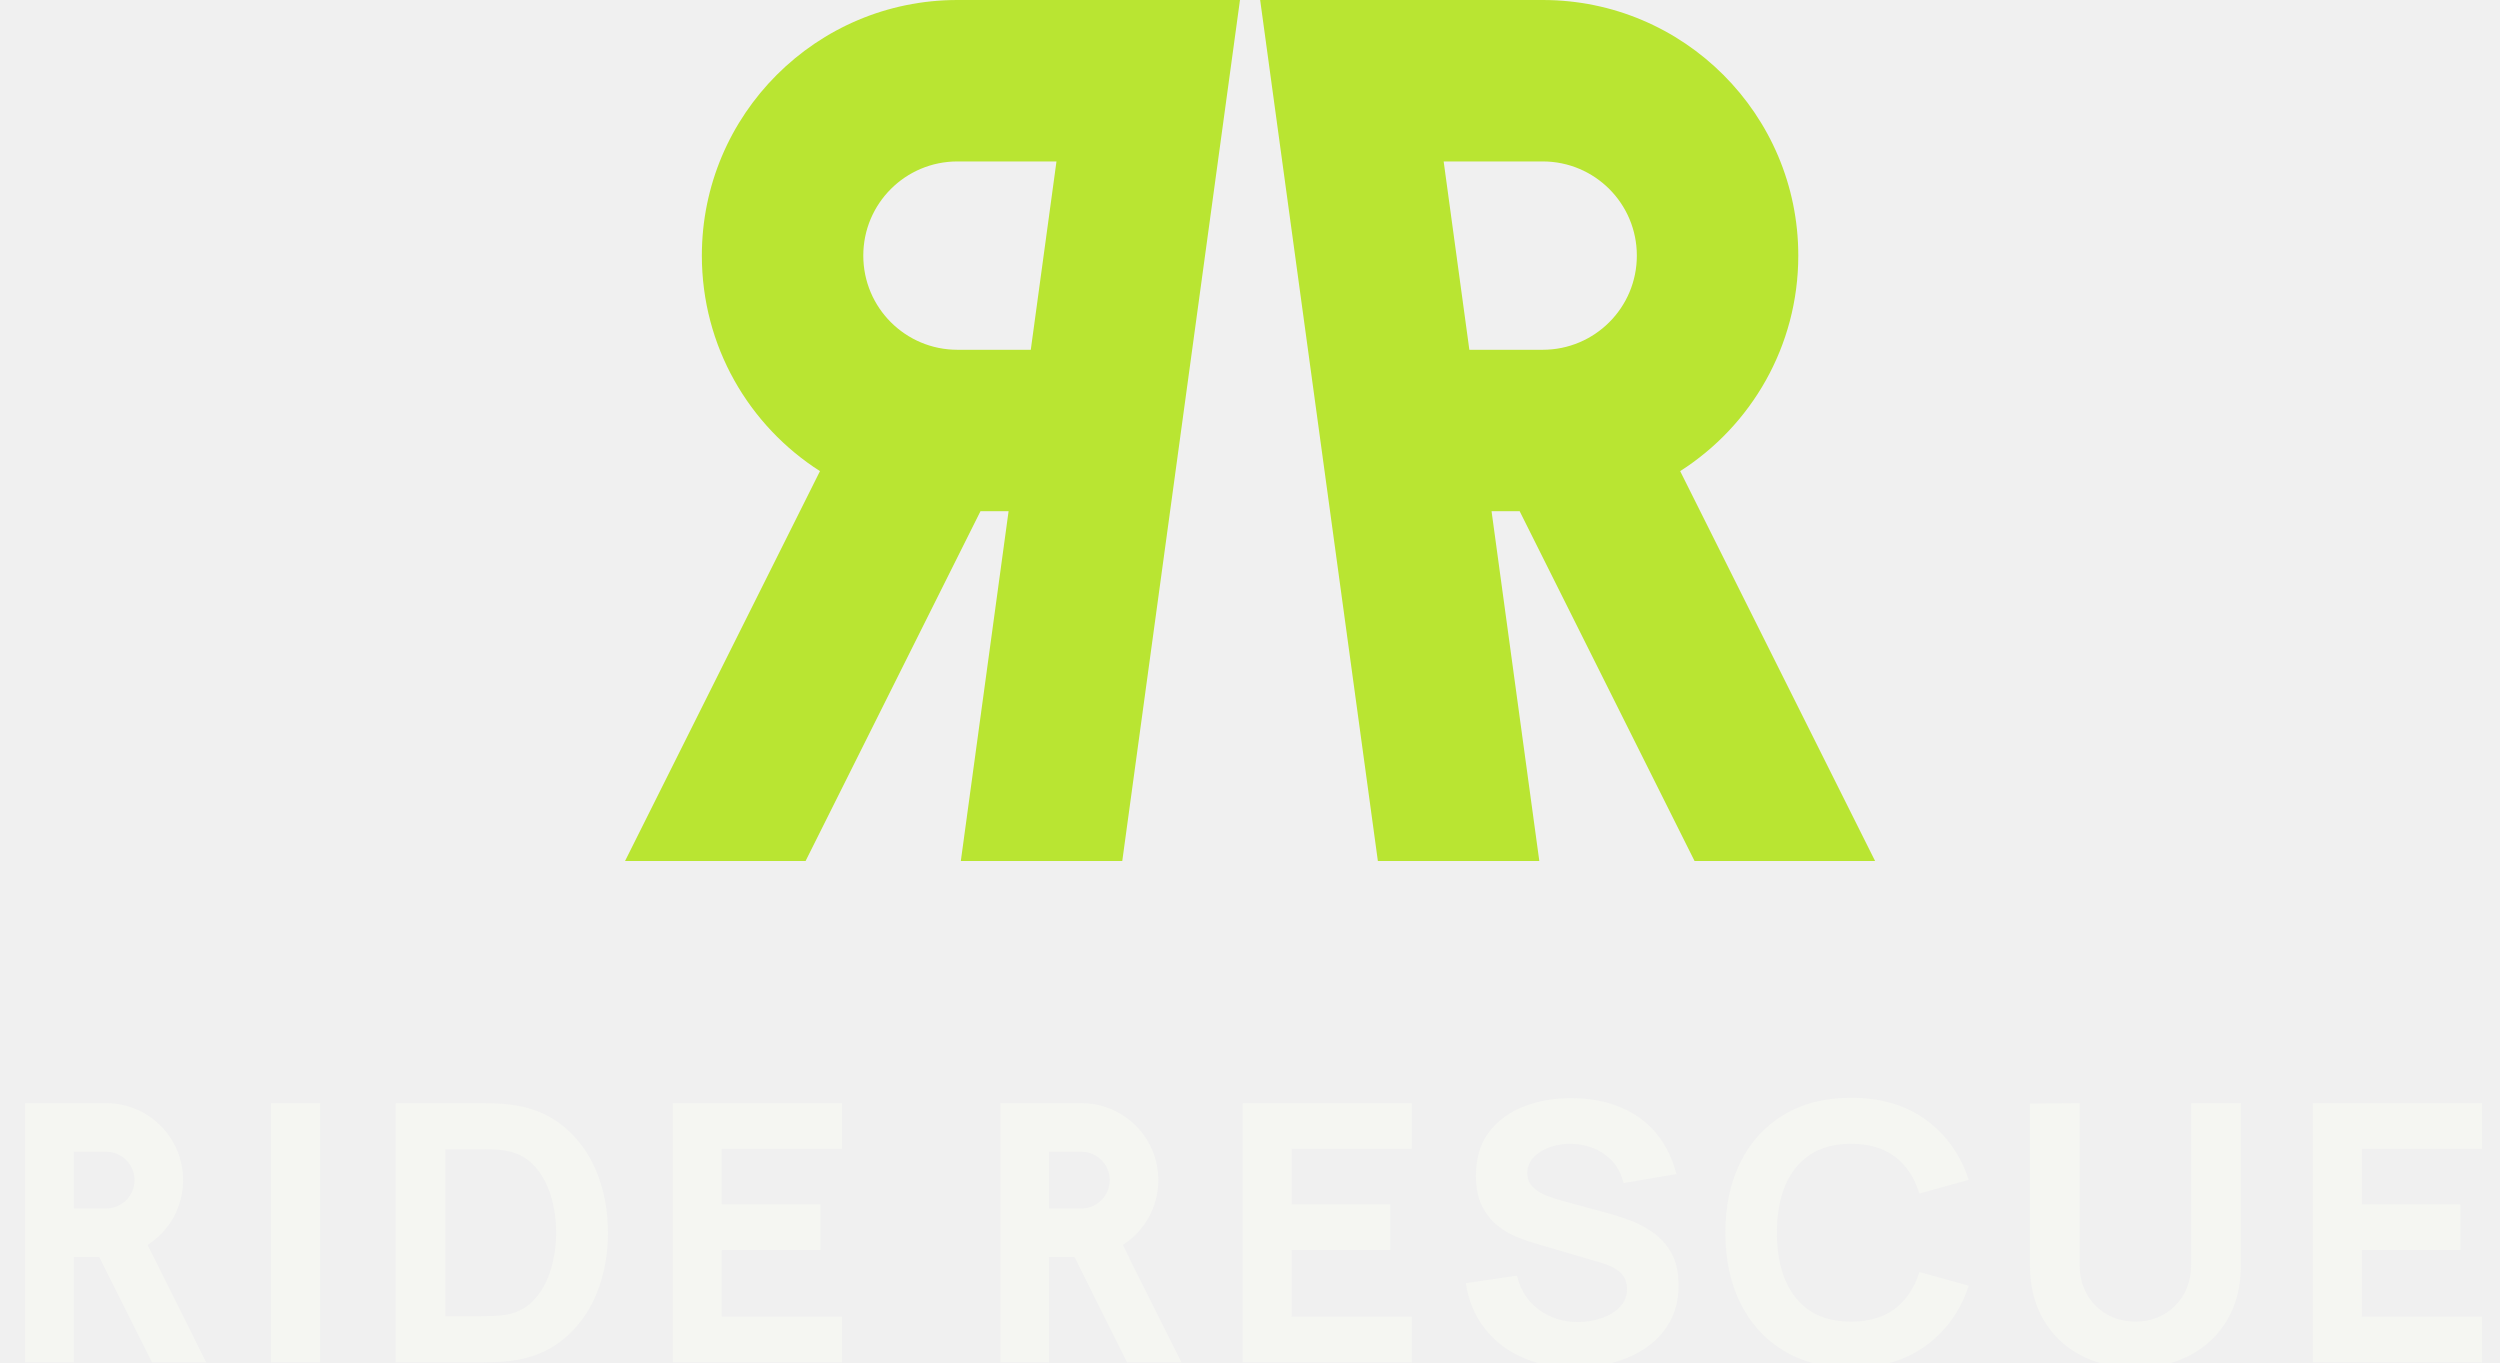
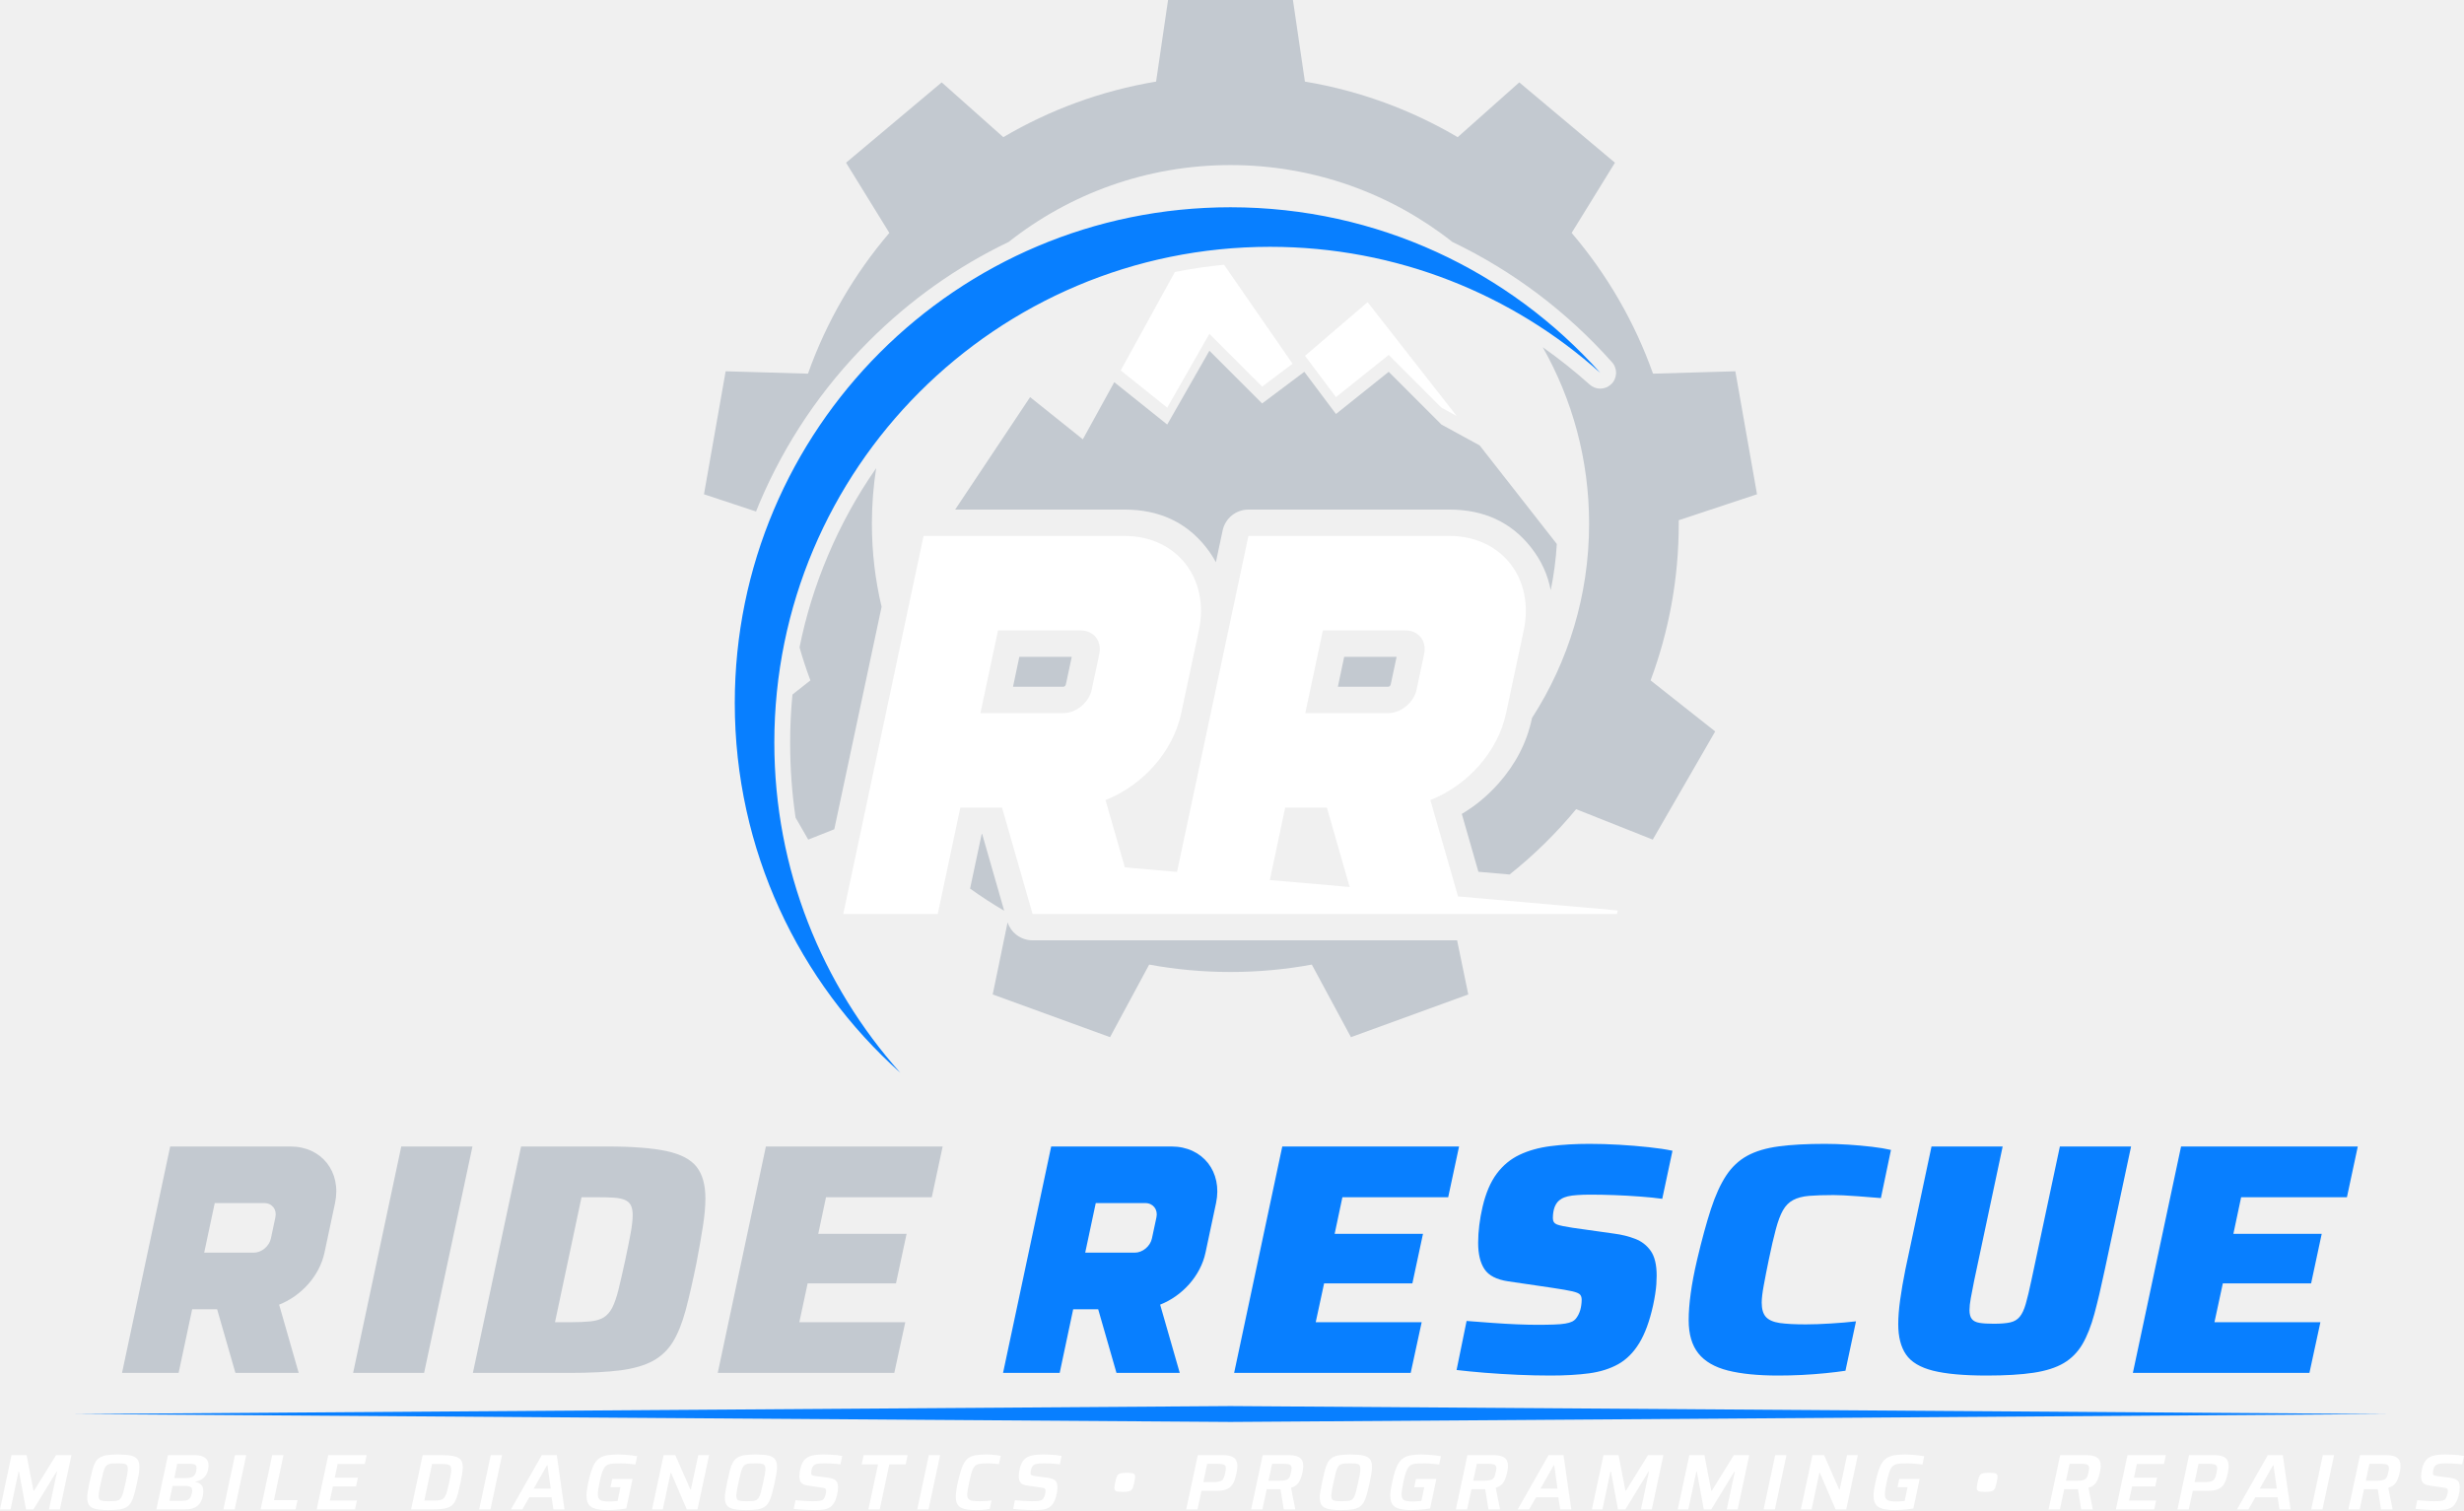
- <svg xmlns="http://www.w3.org/2000/svg" viewBox="-92.92 0.00 185.83 101.27">
-   <path fill="#B9E532" d="M-0.75 0 -9.5 64H-21.5L-17.95 38H-20.04L-33.04 64H-46.46L-31.97 35.02C-37.25 31.65 -40.75 25.73 -40.75 19C-40.75 8.51 -32.24 0 -21.75 0ZM0.75 0H21.75C32.24 0 40.75 8.51 40.75 19C40.75 25.73 37.25 31.65 31.97 35.02L46.46 64H33.04L20.04 38H17.95L21.5 64H9.5ZM-14.39 12H-21.75C-25.62 12 -28.75 15.13 -28.75 19C-28.75 22.87 -25.62 26 -21.75 26H-16.3ZM14.39 12 16.3 26H21.75C25.62 26 28.75 22.87 28.75 19C28.75 15.13 25.62 12 21.75 12Z" />
-   <path fill="#F5F6F2" transform="translate(-92.92 82.00)" d="M29.41 19.27V0H35.64Q35.87 0 36.58 0.01Q37.29 0.03 37.94 0.11Q40.27 0.39 41.89 1.73Q43.51 3.06 44.35 5.12Q45.19 7.18 45.19 9.63Q45.19 12.08 44.35 14.14Q43.51 16.2 41.89 17.54Q40.27 18.88 37.94 19.16Q37.29 19.24 36.58 19.25Q35.87 19.27 35.64 19.27ZM74.36 0H80.38C83.54 0 86.1 2.56 86.1 5.72C86.1 7.75 85.05 9.53 83.46 10.54L87.82 19.27H83.78L79.87 11.44H77.97V19.27H74.36ZM1.87 0H7.89C11.05 0 13.61 2.56 13.61 5.72C13.61 7.75 12.56 9.53 10.97 10.54L15.33 19.27H11.29L7.38 11.44H5.49V19.27H1.87ZM117.04 19.67Q114.9 19.67 113.18 18.91Q111.46 18.16 110.36 16.74Q109.25 15.33 108.96 13.38L112.76 12.82Q113.16 14.48 114.42 15.37Q115.67 16.27 117.28 16.27Q118.18 16.27 119.02 15.99Q119.86 15.71 120.4 15.16Q120.94 14.61 120.94 13.81Q120.94 13.51 120.86 13.24Q120.77 12.96 120.57 12.72Q120.37 12.48 120 12.27Q119.63 12.05 119.07 11.88L114.07 10.41Q113.51 10.25 112.76 9.95Q112.02 9.66 111.33 9.11Q110.63 8.56 110.17 7.66Q109.71 6.76 109.71 5.38Q109.71 3.44 110.68 2.15Q111.66 0.87 113.29 0.24Q114.92 -0.39 116.9 -0.37Q118.9 -0.35 120.46 0.31Q122.03 0.96 123.09 2.21Q124.14 3.47 124.61 5.27L120.68 5.94Q120.46 5 119.89 4.36Q119.31 3.72 118.52 3.38Q117.72 3.05 116.85 3.02Q115.99 3 115.24 3.26Q114.48 3.52 114.01 4.01Q113.53 4.51 113.53 5.19Q113.53 5.82 113.92 6.21Q114.31 6.61 114.9 6.85Q115.49 7.09 116.1 7.25L119.45 8.16Q120.2 8.36 121.11 8.69Q122.01 9.02 122.85 9.6Q123.69 10.18 124.23 11.13Q124.77 12.08 124.77 13.54Q124.77 15.09 124.12 16.25Q123.47 17.41 122.38 18.16Q121.28 18.92 119.89 19.29Q118.51 19.67 117.04 19.67ZM158.73 19.67Q156.4 19.67 154.63 18.72Q152.87 17.78 151.88 16.07Q150.89 14.36 150.89 12.04V0.03L154.58 0V12.01Q154.58 12.96 154.9 13.74Q155.22 14.52 155.79 15.08Q156.36 15.64 157.11 15.94Q157.87 16.24 158.73 16.24Q159.61 16.24 160.37 15.93Q161.12 15.63 161.68 15.06Q162.25 14.5 162.56 13.73Q162.87 12.95 162.87 12.01V0H166.57V12.04Q166.57 14.36 165.58 16.07Q164.59 17.78 162.82 18.72Q161.05 19.67 158.73 19.67ZM137.59 19.67Q134.7 19.67 132.6 18.41Q130.51 17.15 129.38 14.89Q128.25 12.63 128.25 9.63Q128.25 6.64 129.38 4.37Q130.51 2.11 132.6 0.86Q134.7 -0.4 137.59 -0.4Q140.91 -0.4 143.16 1.24Q145.41 2.89 146.34 5.7L142.67 6.72Q142.14 4.96 140.87 3.99Q139.59 3.02 137.59 3.02Q135.76 3.02 134.53 3.84Q133.31 4.66 132.69 6.14Q132.08 7.63 132.08 9.63Q132.08 11.64 132.69 13.12Q133.31 14.61 134.53 15.43Q135.76 16.24 137.59 16.24Q139.59 16.24 140.87 15.27Q142.14 14.29 142.67 12.55L146.34 13.57Q145.41 16.38 143.16 18.02Q140.91 19.67 137.59 19.67ZM171.92 19.27V0H184.49V3.4H175.56V7.52H182.89V10.92H175.56V15.87H184.49V19.27ZM92.37 19.27V0H104.94V3.4H96.01V7.52H103.34V10.92H96.01V15.87H104.94V19.27ZM50.01 19.27V0H62.59V3.4H53.65V7.52H60.98V10.92H53.65V15.87H62.59V19.27ZM33.1 15.84H35.64Q36 15.84 36.62 15.82Q37.23 15.8 37.73 15.71Q38.99 15.45 39.78 14.53Q40.58 13.61 40.96 12.31Q41.34 11.01 41.34 9.63Q41.34 8.19 40.95 6.89Q40.55 5.59 39.75 4.7Q38.95 3.8 37.73 3.56Q37.23 3.45 36.62 3.44Q36 3.43 35.64 3.43H33.1ZM20.15 19.27V0H23.79V19.27ZM77.97 3.61V7.83H80.38C81.54 7.83 82.49 6.88 82.49 5.72C82.49 4.56 81.54 3.61 80.38 3.61ZM5.49 3.61V7.83H7.89C9.06 7.83 10 6.88 10 5.72C10 4.56 9.06 3.61 7.89 3.61Z" />
+ <svg xmlns="http://www.w3.org/2000/svg" viewBox="-233.33 -99.30 467.23 286.33">
+   <path fill="#C3C9D0" d="M85 0C85 10.45 83.11 20.46 79.66 29.71L91.91 39.39L80.07 59.9L65.54 54.13C61.78 58.68 57.55 62.84 52.92 66.52L47.01 66L43.86 55.03Q47.73 52.74 50.85 49.22Q55.72 43.71 57.15 36.96L57.19 36.81C64.03 26.2 68 13.56 68 0C68 -12.17 64.81 -23.58 59.21 -33.46Q63.79 -30.24 68.11 -26.38Q68.53 -26.01 69.04 -25.81Q69.56 -25.61 70.11 -25.61Q70.67 -25.61 71.18 -25.81Q71.7 -26.01 72.11 -26.38Q72.56 -26.77 72.82 -27.31Q73.07 -27.85 73.11 -28.44Q73.14 -29.04 72.94 -29.6Q72.75 -30.17 72.35 -30.61Q59.42 -45.08 42.07 -53.43C30.5 -62.55 15.88 -68 0 -68C-15.88 -68 -30.49 -62.56 -42.06 -53.43Q-56.85 -46.33 -68.59 -34.59Q-82.01 -21.17 -89.38 -3.76Q-89.68 -3.04 -89.97 -2.31L-99.84 -5.58L-95.73 -28.9L-80.12 -28.45C-76.62 -38.31 -71.35 -47.34 -64.69 -55.14L-72.9 -68.45L-54.76 -83.68L-43.08 -73.29C-34.31 -78.46 -24.53 -82.09 -14.11 -83.83L-11.84 -99.3H11.84L14.11 -83.83C24.53 -82.09 34.31 -78.46 43.08 -73.29L54.76 -83.68L72.9 -68.45L64.69 -55.14C71.35 -47.34 76.62 -38.31 80.12 -28.45L95.73 -28.9L99.84 -5.58L85 -0.66C85 -0.44 85 -0.22 85 0ZM42.97 79 45.09 89.26 22.84 97.36 15.42 83.6C10.42 84.52 5.27 85 0 85C-5.27 85 -10.42 84.52 -15.42 83.6L-22.84 97.36L-45.09 89.26L-42.27 75.6Q-42.05 76.26 -41.65 76.83Q-41.19 77.5 -40.54 77.99Q-39.89 78.48 -39.11 78.74Q-38.34 79 -37.53 79ZM-67.19 -10.53C-67.72 -7.1 -68 -3.58 -68 0C-68 5.43 -67.36 10.7 -66.16 15.76L-75.13 57.94L-80.07 59.9L-82.47 55.74Q-83.5 48.82 -83.5 41.5Q-83.5 36.9 -83.06 32.39L-79.66 29.71C-80.43 27.66 -81.12 25.57 -81.72 23.45Q-79.94 14.56 -76.35 6.08Q-72.61 -2.77 -67.19 -10.53ZM-42.91 73.39C-45.13 72.09 -47.29 70.69 -49.38 69.19L-47.18 58.84H-47.09Z" />
+   <path fill="#C3C9D0" d="M3.4 -2.68Q2.55 -2.68 1.74 -2.39Q0.93 -2.11 0.26 -1.57Q-0.41 -1.03 -0.86 -0.29Q-1.31 0.44 -1.49 1.28L-2.77 7.3Q-3.56 5.84 -4.63 4.48Q-10.27 -2.68 -20.12 -2.68H-52.21L-38 -24L-28 -16L-22.07 -26.78L-22 -26.8L-12 -18.8L-4 -32.8L6 -22.8L14 -28.8L20 -20.8L30 -28.8L40 -18.8L47.25 -14.84L61.88 3.85C61.7 6.83 61.31 9.76 60.72 12.61Q59.89 8.18 56.97 4.48Q51.33 -2.68 41.48 -2.68ZM21.56 25.24H31.5L30.4 30.4Q30.29 30.92 29.86 30.92H20.36ZM-40.04 25.24H-30.1L-31.2 30.4Q-31.31 30.92 -31.74 30.92H-41.24Z" />
+   <path fill="#FFFFFF" d="M11.77 -30.33 6 -26 -4 -36 -12 -22 -20.82 -29.06 -10.55 -47.72Q-5.94 -48.65 -1.22 -49.1ZM42.88 -20.43 40 -22 30 -32 20 -24 14.13 -31.83 26 -42Z" />
+   <path fill="#087FFF" d="M70.11 -28.61C53.49 -43.47 31.55 -52.5 7.5 -52.5C-44.41 -52.5 -86.5 -10.41 -86.5 41.5C-86.5 65.55 -77.47 87.49 -62.61 104.11C-81.87 86.9 -94 61.87 -94 34C-94 -17.91 -51.91 -60 0 -60C27.87 -60 52.9 -47.87 70.11 -28.61Z" />
+   <path fill="#FFFFFF" d="M3.4 2.32H41.48C51.38 2.32 57.7 10.34 55.6 20.24L52.26 35.92C50.69 43.31 44.87 49.66 37.9 52.4L43.15 70.68L73.43 73.33L73.29 74H-37.53L-43.32 53.84H-51.23L-55.51 74H-73.43L-58.2 2.32H-20.12C-10.22 2.32 -3.9 10.34 -6 20.24L-9.34 35.92C-10.91 43.31 -16.73 49.66 -23.7 52.4L-20.03 65.17L-10.14 66.03ZM-44.08 20.24 -47.42 35.92H-31.74C-29.26 35.92 -26.83 33.91 -26.31 31.44L-24.88 24.72C-24.35 22.25 -25.93 20.24 -28.4 20.24ZM17.52 20.24 14.18 35.92H29.86C32.34 35.92 34.77 33.91 35.29 31.44L36.72 24.72C37.25 22.25 35.67 20.24 33.2 20.24ZM7.46 67.57 22.6 68.89 18.28 53.84H10.37L7.46 67.57Z" />
+   <path fill="#C3C9D0" d="M-143.66 161.02 -134.52 118.09H-118.21Q-111.01 118.09 -106.95 118.96Q-102.88 119.84 -101.23 121.96Q-99.57 124.08 -99.57 127.94Q-99.57 130.25 -100.05 133.26Q-100.52 136.28 -101.26 140.16Q-102.33 145.43 -103.31 149.11Q-104.3 152.79 -105.72 155.12Q-107.15 157.45 -109.51 158.74Q-111.88 160.03 -115.67 160.53Q-119.45 161.02 -125.25 161.02ZM-201.06 118.09H-178.26C-172.33 118.09 -168.54 122.9 -169.8 128.82L-171.8 138.22C-172.74 142.64 -176.23 146.44 -180.4 148.08L-176.69 161.02H-188.69L-192.16 148.95H-196.89L-199.46 161.02H-210.19ZM-97.23 161.02 -88.1 118.09H-54.58L-56.64 127.71H-76.7L-78.17 134.65H-61.42L-63.43 144.04H-80.18L-81.76 151.41H-61.67L-63.75 161.02ZM-166.37 161.02 -157.24 118.09H-143.74L-152.91 161.02ZM-128.09 151.41H-125.21Q-122.88 151.41 -121.36 151.25Q-119.84 151.09 -118.88 150.51Q-117.91 149.93 -117.25 148.68Q-116.6 147.42 -116.05 145.22Q-115.51 143.03 -114.77 139.63Q-114.12 136.58 -113.74 134.5Q-113.36 132.42 -113.36 131.07Q-113.36 129.88 -113.73 129.2Q-114.09 128.52 -114.89 128.2Q-115.68 127.88 -116.99 127.79Q-118.29 127.71 -120.17 127.71H-123.06ZM-192.61 128.82 -194.61 138.22H-185.22C-183.73 138.22 -182.28 137.01 -181.96 135.53L-181.11 131.51C-180.79 130.03 -181.74 128.82 -183.22 128.82Z" />
+   <path fill="#087FFF" d="M-34 118.09H-11.19C-5.26 118.09 -1.48 122.9 -2.74 128.82L-4.74 138.22C-5.68 142.64 -9.17 146.44 -13.34 148.08L-9.62 161.02H-21.62L-25.09 148.95H-29.83L-32.39 161.02H-43.13ZM143.42 161.52Q136.88 161.52 133.22 160.6Q129.56 159.68 128.09 157.53Q126.62 155.38 126.62 151.78Q126.62 149.79 126.98 147.18Q127.34 144.56 127.98 141.38L132.93 118.09H146.42L141.02 143.51Q140.61 145.52 140.37 146.87Q140.13 148.21 140.13 149.12Q140.13 150.22 140.57 150.79Q141.01 151.36 142.02 151.53Q143.03 151.7 144.72 151.7Q146.68 151.7 147.83 151.45Q148.98 151.2 149.65 150.38Q150.33 149.57 150.8 147.93Q151.27 146.3 151.86 143.51L157.27 118.09H170.77L165.8 141.38Q164.76 146.31 163.82 149.8Q162.88 153.28 161.54 155.58Q160.19 157.87 157.99 159.17Q155.79 160.46 152.28 160.99Q148.77 161.52 143.42 161.52ZM60.68 161.52Q57.78 161.52 54.49 161.38Q51.2 161.23 48.17 160.99Q45.14 160.74 42.87 160.47L44.77 151.17Q47.19 151.36 49.65 151.54Q52.12 151.72 54.32 151.81Q56.52 151.9 58.12 151.9Q60.05 151.9 61.34 151.85Q62.62 151.81 63.46 151.67Q64.29 151.53 64.81 151.28Q65.19 151.09 65.47 150.76Q65.74 150.43 65.96 150.01Q66.17 149.6 66.32 149.11Q66.46 148.62 66.52 148.12Q66.59 147.62 66.59 147.15Q66.59 146.52 66.29 146.18Q66 145.83 64.82 145.55Q63.65 145.28 60.96 144.88L52.67 143.66Q49.36 143.17 48.16 141.35Q46.96 139.54 46.96 136.36Q46.96 134.71 47.18 132.97Q47.4 131.22 47.8 129.52Q48.72 125.61 50.48 123.25Q52.25 120.88 54.8 119.67Q57.36 118.45 60.7 118.02Q64.05 117.59 68.07 117.59Q70.77 117.59 73.69 117.76Q76.62 117.93 79.29 118.22Q81.96 118.5 83.81 118.9L81.87 128.01Q80.01 127.75 77.64 127.58Q75.26 127.4 72.82 127.31Q70.38 127.22 68.27 127.22Q66.82 127.22 65.76 127.3Q64.7 127.37 63.97 127.54Q63.24 127.71 62.72 128.04Q62.29 128.28 61.97 128.67Q61.66 129.07 61.47 129.55Q61.29 130.03 61.21 130.57Q61.13 131.1 61.13 131.69Q61.13 132.58 61.91 132.88Q62.7 133.18 64.86 133.5L72.73 134.61Q74.91 134.89 76.74 135.6Q78.57 136.3 79.69 137.89Q80.81 139.49 80.81 142.59Q80.81 143.33 80.75 144.21Q80.69 145.09 80.53 146.08Q80.38 147.08 80.13 148.23Q79.14 152.7 77.51 155.37Q75.88 158.04 73.53 159.36Q71.18 160.67 68.01 161.1Q64.83 161.52 60.68 161.52ZM171.11 161.02 180.25 118.09H213.76L211.7 127.71H191.64L190.17 134.65H206.92L204.91 144.04H188.17L186.58 151.41H206.67L204.59 161.02ZM0.69 161.02 9.82 118.09H43.34L41.28 127.71H21.22L19.75 134.65H36.5L34.49 144.04H17.75L16.16 151.41H36.25L34.17 161.02ZM103.85 161.52Q98.09 161.52 94.32 160.57Q90.56 159.62 88.72 157.32Q86.88 155.02 86.88 151.01Q86.88 148.75 87.27 145.93Q87.65 143.1 88.48 139.56Q89.83 133.85 91.1 129.95Q92.38 126.04 93.99 123.6Q95.6 121.16 97.99 119.85Q100.37 118.55 103.95 118.07Q107.53 117.59 112.73 117.59Q114.84 117.59 117.16 117.74Q119.47 117.89 121.6 118.14Q123.73 118.39 125.24 118.74L123.33 127.87Q120.75 127.66 119.02 127.53Q117.29 127.41 116.2 127.35Q115.11 127.3 114.36 127.3Q111.57 127.3 109.72 127.45Q107.88 127.61 106.7 128.24Q105.52 128.86 104.77 130.17Q104.02 131.48 103.41 133.77Q102.79 136.06 102.07 139.56Q101.5 142.32 101.12 144.41Q100.73 146.5 100.73 147.7Q100.73 149.53 101.53 150.41Q102.33 151.29 104.16 151.56Q105.99 151.82 109.09 151.82Q111.16 151.82 113.84 151.65Q116.52 151.49 118.61 151.24L116.61 160.61Q115.06 160.85 112.87 161.07Q110.69 161.29 108.34 161.41Q106 161.52 103.85 161.52ZM-25.55 128.82 -27.55 138.22H-18.15C-16.67 138.22 -15.21 137.01 -14.9 135.53L-14.04 131.51C-13.73 130.03 -14.68 128.82 -16.16 128.82Z" />
+   <path fill="#087FFF" d="M-219.27 168.82 0 167.31 219.27 168.82 0 170.32Z" />
+   <path fill="#FFFFFF" d="M-91.81 187.03Q-93.37 187.03 -94.26 186.83Q-95.15 186.62 -95.52 186.11Q-95.88 185.59 -95.88 184.67Q-95.88 184.13 -95.75 183.4Q-95.62 182.67 -95.43 181.7Q-95.16 180.41 -94.93 179.5Q-94.69 178.59 -94.36 178Q-94.03 177.41 -93.5 177.08Q-92.97 176.75 -92.13 176.62Q-91.3 176.49 -90.05 176.49Q-88.49 176.49 -87.61 176.69Q-86.73 176.9 -86.36 177.41Q-85.99 177.93 -85.99 178.86Q-85.99 179.42 -86.11 180.14Q-86.22 180.86 -86.43 181.82Q-86.72 183.13 -86.97 184.04Q-87.22 184.95 -87.55 185.53Q-87.88 186.12 -88.4 186.45Q-88.92 186.78 -89.74 186.91Q-90.56 187.03 -91.81 187.03ZM-212.71 187.03Q-214.28 187.03 -215.17 186.83Q-216.06 186.62 -216.42 186.11Q-216.79 185.59 -216.79 184.67Q-216.79 184.13 -216.66 183.4Q-216.53 182.67 -216.34 181.7Q-216.07 180.41 -215.83 179.5Q-215.6 178.59 -215.27 178Q-214.94 177.41 -214.41 177.08Q-213.87 176.75 -213.04 176.62Q-212.21 176.49 -210.96 176.49Q-209.39 176.49 -208.51 176.69Q-207.64 176.9 -207.27 177.41Q-206.9 177.93 -206.9 178.86Q-206.9 179.42 -207.01 180.14Q-207.13 180.86 -207.34 181.82Q-207.62 183.13 -207.88 184.04Q-208.13 184.95 -208.46 185.53Q-208.78 186.12 -209.31 186.45Q-209.83 186.78 -210.65 186.91Q-211.47 187.03 -212.71 187.03ZM21.01 187.03Q19.45 187.03 18.56 186.83Q17.67 186.62 17.3 186.11Q16.93 185.59 16.93 184.67Q16.93 184.13 17.06 183.4Q17.19 182.67 17.39 181.7Q17.65 180.41 17.89 179.5Q18.13 178.59 18.46 178Q18.79 177.41 19.32 177.08Q19.85 176.75 20.68 176.62Q21.52 176.49 22.77 176.49Q24.33 176.49 25.21 176.69Q26.09 176.9 26.46 177.41Q26.83 177.93 26.83 178.86Q26.83 179.42 26.71 180.14Q26.6 180.86 26.39 181.82Q26.1 183.13 25.85 184.04Q25.6 184.95 25.27 185.53Q24.94 186.12 24.42 186.45Q23.89 186.78 23.08 186.91Q22.26 187.03 21.01 187.03ZM-155.38 186.91 -153.18 176.61H-149.8Q-148.18 176.61 -147.26 176.81Q-146.34 177 -145.96 177.5Q-145.58 178 -145.58 178.94Q-145.58 179.47 -145.7 180.18Q-145.81 180.89 -146 181.82Q-146.28 183.1 -146.52 184Q-146.76 184.89 -147.09 185.47Q-147.43 186.04 -147.96 186.36Q-148.49 186.67 -149.33 186.79Q-150.17 186.91 -151.44 186.91ZM-203.68 186.91 -201.48 176.61H-196.47Q-195.55 176.61 -194.96 176.84Q-194.37 177.07 -194.08 177.5Q-193.79 177.93 -193.79 178.55Q-193.79 178.79 -193.82 179.03Q-193.84 179.27 -193.9 179.5Q-194.14 180.42 -194.73 180.94Q-195.32 181.46 -196.27 181.63L-196.28 181.69Q-195.75 181.79 -195.42 182.02Q-195.08 182.25 -194.93 182.59Q-194.78 182.94 -194.78 183.43Q-194.78 183.6 -194.79 183.78Q-194.81 183.97 -194.83 184.14Q-194.85 184.32 -194.9 184.5Q-195.03 185.03 -195.27 185.48Q-195.51 185.93 -195.91 186.24Q-196.3 186.56 -196.89 186.74Q-197.48 186.91 -198.31 186.91ZM84.81 186.91 87.01 176.61H89.86L91.17 183.36H91.27L95.45 176.61H98.37L96.17 186.91H94.1L95.63 179.75H95.53L91.16 186.91H89.75L88.43 179.75H88.33L86.81 186.91ZM68.53 186.91 70.73 176.61H73.58L74.89 183.36H74.99L79.17 176.61H82.09L79.89 186.91H77.83L79.35 179.75H79.25L74.88 186.91H73.47L72.15 179.75H72.05L70.53 186.91ZM-233.33 186.91 -231.14 176.61H-228.29L-226.98 183.36H-226.88L-222.69 176.61H-219.78L-221.98 186.91H-224.04L-222.51 179.75H-222.61L-226.99 186.91H-228.4L-229.72 179.75H-229.82L-231.33 186.91ZM211.98 186.91 214.18 176.61H219.03Q220.15 176.61 220.76 176.86Q221.37 177.11 221.62 177.56Q221.86 178.02 221.86 178.67Q221.86 178.85 221.84 179.07Q221.81 179.3 221.78 179.53Q221.74 179.77 221.68 180.02Q221.55 180.59 221.37 181.05Q221.2 181.5 220.97 181.84Q220.74 182.18 220.39 182.42Q220.05 182.66 219.55 182.8L220.36 186.91H218.17L217.55 183.07H214.94L214.12 186.91ZM3.91 186.91 6.11 176.61H10.96Q12.08 176.61 12.69 176.86Q13.3 177.11 13.55 177.56Q13.79 178.02 13.79 178.67Q13.79 178.85 13.77 179.07Q13.74 179.3 13.71 179.53Q13.67 179.77 13.61 180.02Q13.48 180.59 13.3 181.05Q13.13 181.5 12.9 181.84Q12.67 182.18 12.32 182.42Q11.98 182.66 11.48 182.8L12.29 186.91H10.1L9.48 183.07H6.87L6.05 186.91ZM42.73 186.91 44.93 176.61H49.78Q50.9 176.61 51.51 176.86Q52.12 177.11 52.37 177.56Q52.61 178.02 52.61 178.67Q52.61 178.85 52.59 179.07Q52.56 179.3 52.53 179.53Q52.49 179.77 52.43 180.02Q52.29 180.59 52.12 181.05Q51.95 181.5 51.72 181.84Q51.49 182.18 51.14 182.42Q50.8 182.66 50.3 182.8L51.11 186.91H48.91L48.3 183.07H45.69L44.87 186.91ZM155.13 186.91 157.33 176.61H162.18Q163.3 176.61 163.91 176.86Q164.52 177.11 164.77 177.56Q165.01 178.02 165.01 178.67Q165.01 178.85 164.99 179.07Q164.96 179.3 164.93 179.53Q164.89 179.77 164.82 180.02Q164.69 180.59 164.52 181.05Q164.35 181.5 164.12 181.84Q163.89 182.18 163.54 182.42Q163.2 182.66 162.7 182.8L163.51 186.91H161.31L160.7 183.07H158.09L157.27 186.91ZM-8.4 186.91 -6.2 176.61H-1.53Q-0.42 176.61 0.2 176.86Q0.81 177.11 1.06 177.59Q1.3 178.06 1.3 178.74Q1.3 179.03 1.25 179.38Q1.2 179.73 1.12 180.09Q0.97 180.81 0.75 181.41Q0.54 182.02 0.15 182.46Q-0.23 182.9 -0.89 183.14Q-1.56 183.38 -2.6 183.38H-5.5L-6.26 186.91ZM179.57 186.91 181.77 176.61H186.45Q187.56 176.61 188.17 176.86Q188.79 177.11 189.03 177.59Q189.27 178.06 189.27 178.74Q189.27 179.03 189.22 179.38Q189.17 179.73 189.1 180.09Q188.94 180.81 188.73 181.41Q188.51 182.02 188.12 182.46Q187.74 182.9 187.08 183.14Q186.42 183.38 185.37 183.38H182.47L181.71 186.91ZM-109.69 186.91 -107.49 176.61H-105.28L-102.42 183.12H-102.32L-100.92 176.61H-98.87L-101.07 186.91H-103.1L-106.07 179.99H-106.17L-107.65 186.91ZM108.15 186.91 110.35 176.61H112.56L115.41 183.12H115.52L116.92 176.61H118.96L116.76 186.91H114.74L111.77 179.99H111.66L110.19 186.91ZM-136.45 186.91 -130.59 176.61H-127.75L-126.29 186.91H-128.39L-128.74 184.6H-132.96L-134.28 186.91ZM54.46 186.91 60.31 176.61H63.15L64.62 186.91H62.52L62.16 184.6H57.95L56.62 186.91ZM190.85 186.91 196.7 176.61H199.54L201.01 186.91H198.91L198.56 184.6H194.34L193.02 186.91ZM126.06 187.03Q124.59 187.03 123.67 186.79Q122.76 186.55 122.35 185.95Q121.94 185.35 121.94 184.26Q121.94 183.76 122.03 183.12Q122.13 182.48 122.31 181.7Q122.58 180.44 122.88 179.54Q123.17 178.64 123.58 178.04Q123.98 177.44 124.55 177.1Q125.11 176.76 125.93 176.63Q126.74 176.49 127.86 176.49Q128.43 176.49 129.08 176.53Q129.74 176.58 130.39 176.65Q131.04 176.72 131.54 176.81L131.21 178.39Q130.74 178.33 130.23 178.28Q129.72 178.23 129.28 178.2Q128.84 178.17 128.53 178.17Q127.64 178.17 127.03 178.21Q126.43 178.24 126.03 178.41Q125.62 178.58 125.35 178.96Q125.07 179.35 124.86 180.02Q124.64 180.69 124.43 181.76Q124.26 182.5 124.17 183.06Q124.09 183.61 124.09 184.02Q124.09 184.59 124.3 184.89Q124.51 185.19 124.98 185.29Q125.46 185.4 126.24 185.4Q126.47 185.4 126.75 185.38Q127.04 185.37 127.33 185.34Q127.62 185.32 127.83 185.31L128.38 182.69H126.48L126.82 181.12H130.68L129.49 186.73Q128.97 186.82 128.36 186.89Q127.74 186.96 127.15 186.99Q126.55 187.03 126.06 187.03ZM-118 187.03Q-119.47 187.03 -120.38 186.79Q-121.3 186.55 -121.71 185.95Q-122.12 185.35 -122.12 184.26Q-122.12 183.76 -122.02 183.12Q-121.93 182.48 -121.75 181.7Q-121.48 180.44 -121.18 179.54Q-120.88 178.64 -120.48 178.04Q-120.07 177.44 -119.51 177.1Q-118.94 176.76 -118.13 176.63Q-117.32 176.49 -116.2 176.49Q-115.63 176.49 -114.97 176.53Q-114.32 176.58 -113.67 176.65Q-113.02 176.72 -112.52 176.81L-112.84 178.39Q-113.32 178.33 -113.83 178.28Q-114.34 178.23 -114.78 178.2Q-115.22 178.17 -115.53 178.17Q-116.42 178.17 -117.02 178.21Q-117.63 178.24 -118.03 178.41Q-118.43 178.58 -118.71 178.96Q-118.99 179.35 -119.2 180.02Q-119.42 180.69 -119.63 181.76Q-119.8 182.5 -119.88 183.06Q-119.97 183.61 -119.97 184.02Q-119.97 184.59 -119.76 184.89Q-119.55 185.19 -119.08 185.29Q-118.6 185.4 -117.82 185.4Q-117.59 185.4 -117.3 185.38Q-117.02 185.37 -116.73 185.34Q-116.43 185.32 -116.23 185.31L-115.68 182.69H-117.57L-117.24 181.12H-113.38L-114.57 186.73Q-115.09 186.82 -115.7 186.89Q-116.32 186.96 -116.91 186.99Q-117.51 187.03 -118 187.03ZM34.42 187.03Q32.94 187.03 32.03 186.79Q31.12 186.55 30.71 185.95Q30.3 185.35 30.3 184.26Q30.3 183.76 30.39 183.12Q30.49 182.48 30.67 181.7Q30.94 180.44 31.23 179.54Q31.53 178.64 31.94 178.04Q32.34 177.44 32.91 177.1Q33.47 176.76 34.29 176.63Q35.1 176.49 36.22 176.49Q36.79 176.49 37.44 176.53Q38.1 176.58 38.75 176.65Q39.4 176.72 39.9 176.81L39.57 178.39Q39.1 178.33 38.59 178.28Q38.08 178.23 37.64 178.2Q37.19 178.17 36.88 178.17Q36 178.17 35.39 178.21Q34.79 178.24 34.38 178.41Q33.98 178.58 33.71 178.96Q33.43 179.35 33.21 180.02Q33 180.69 32.78 181.76Q32.62 182.5 32.53 183.06Q32.44 183.61 32.44 184.02Q32.44 184.59 32.65 184.89Q32.87 185.19 33.34 185.29Q33.81 185.4 34.6 185.4Q34.82 185.4 35.11 185.38Q35.4 185.37 35.69 185.34Q35.98 185.32 36.19 185.31L36.74 182.69H34.84L35.18 181.12H39.04L37.85 186.73Q37.33 186.82 36.72 186.89Q36.1 186.96 35.5 186.99Q34.91 187.03 34.42 187.03ZM228.72 187.03Q228.08 187.03 227.35 187Q226.63 186.97 225.93 186.92Q225.24 186.86 224.7 186.8L225.03 185.16Q225.57 185.21 226.16 185.25Q226.75 185.3 227.29 185.32Q227.84 185.35 228.23 185.35Q228.73 185.35 229.08 185.33Q229.43 185.31 229.69 185.26Q229.94 185.21 230.14 185.11Q230.29 185.03 230.4 184.88Q230.51 184.72 230.59 184.52Q230.68 184.32 230.73 184.11Q230.78 183.89 230.81 183.69Q230.84 183.49 230.84 183.34Q230.84 183.12 230.73 183.01Q230.63 182.89 230.36 182.83Q230.09 182.77 229.6 182.71L227.32 182.37Q226.42 182.25 226.09 181.82Q225.76 181.38 225.76 180.61Q225.76 180.34 225.8 180Q225.84 179.66 225.92 179.31Q226.13 178.37 226.51 177.81Q226.89 177.25 227.43 176.97Q227.98 176.69 228.7 176.59Q229.42 176.49 230.32 176.49Q230.96 176.49 231.63 176.52Q232.3 176.55 232.9 176.61Q233.49 176.68 233.89 176.77L233.55 178.36Q233.14 178.3 232.61 178.26Q232.07 178.22 231.52 178.19Q230.97 178.17 230.48 178.17Q230.01 178.17 229.67 178.2Q229.34 178.23 229.1 178.28Q228.86 178.34 228.68 178.44Q228.5 178.54 228.37 178.72Q228.24 178.9 228.15 179.12Q228.07 179.35 228.04 179.58Q228 179.81 228 180.02Q228 180.33 228.22 180.43Q228.43 180.53 229 180.6L231.19 180.89Q231.73 180.97 232.15 181.12Q232.58 181.27 232.84 181.63Q233.09 181.99 233.09 182.73Q233.09 182.89 233.08 183.1Q233.06 183.3 233.03 183.54Q232.99 183.78 232.93 184.04Q232.7 185.08 232.32 185.69Q231.95 186.3 231.42 186.59Q230.89 186.88 230.22 186.95Q229.55 187.03 228.72 187.03ZM-37.19 187.03Q-37.83 187.03 -38.56 187Q-39.28 186.97 -39.98 186.92Q-40.67 186.86 -41.21 186.8L-40.88 185.16Q-40.34 185.21 -39.75 185.25Q-39.16 185.3 -38.62 185.32Q-38.07 185.35 -37.68 185.35Q-37.18 185.35 -36.83 185.33Q-36.48 185.31 -36.22 185.26Q-35.97 185.21 -35.77 185.11Q-35.62 185.03 -35.51 184.88Q-35.4 184.72 -35.32 184.52Q-35.23 184.32 -35.18 184.11Q-35.13 183.89 -35.1 183.69Q-35.07 183.49 -35.07 183.34Q-35.07 183.12 -35.18 183.01Q-35.28 182.89 -35.55 182.83Q-35.82 182.77 -36.31 182.71L-38.59 182.37Q-39.49 182.25 -39.82 181.82Q-40.15 181.38 -40.15 180.61Q-40.15 180.34 -40.11 180Q-40.07 179.66 -39.99 179.31Q-39.78 178.37 -39.4 177.81Q-39.02 177.25 -38.48 176.97Q-37.93 176.69 -37.21 176.59Q-36.49 176.49 -35.59 176.49Q-34.95 176.49 -34.28 176.52Q-33.61 176.55 -33.01 176.61Q-32.42 176.68 -32.02 176.77L-32.36 178.36Q-32.77 178.3 -33.3 178.26Q-33.84 178.22 -34.39 178.19Q-34.94 178.17 -35.43 178.17Q-35.9 178.17 -36.24 178.2Q-36.57 178.23 -36.81 178.28Q-37.05 178.34 -37.23 178.44Q-37.41 178.54 -37.54 178.72Q-37.67 178.9 -37.76 179.12Q-37.84 179.35 -37.87 179.58Q-37.91 179.81 -37.91 180.02Q-37.91 180.33 -37.69 180.43Q-37.48 180.53 -36.91 180.6L-34.72 180.89Q-34.18 180.97 -33.76 181.12Q-33.33 181.27 -33.07 181.63Q-32.82 181.99 -32.82 182.73Q-32.82 182.89 -32.83 183.1Q-32.85 183.3 -32.88 183.54Q-32.92 183.78 -32.98 184.04Q-33.21 185.08 -33.59 185.69Q-33.96 186.3 -34.49 186.59Q-35.02 186.88 -35.69 186.95Q-36.36 187.03 -37.19 187.03ZM-78.79 187.03Q-79.43 187.03 -80.16 187Q-80.89 186.97 -81.58 186.92Q-82.27 186.86 -82.82 186.8L-82.48 185.16Q-81.94 185.21 -81.35 185.25Q-80.76 185.3 -80.22 185.32Q-79.68 185.35 -79.28 185.35Q-78.79 185.35 -78.43 185.33Q-78.08 185.31 -77.83 185.26Q-77.57 185.21 -77.38 185.11Q-77.23 185.03 -77.12 184.88Q-77.01 184.72 -76.92 184.52Q-76.83 184.32 -76.78 184.11Q-76.73 183.89 -76.7 183.69Q-76.68 183.49 -76.68 183.34Q-76.68 183.12 -76.78 183.01Q-76.89 182.89 -77.15 182.83Q-77.42 182.77 -77.92 182.71L-80.19 182.37Q-81.09 182.25 -81.42 181.82Q-81.75 181.38 -81.75 180.61Q-81.75 180.34 -81.71 180Q-81.67 179.66 -81.6 179.31Q-81.38 178.37 -81.01 177.81Q-80.63 177.25 -80.08 176.97Q-79.54 176.69 -78.81 176.59Q-78.09 176.49 -77.2 176.49Q-76.56 176.49 -75.89 176.52Q-75.21 176.55 -74.62 176.61Q-74.02 176.68 -73.62 176.77L-73.96 178.36Q-74.37 178.3 -74.91 178.26Q-75.44 178.22 -75.99 178.19Q-76.55 178.17 -77.04 178.17Q-77.5 178.17 -77.84 178.2Q-78.18 178.23 -78.42 178.28Q-78.66 178.34 -78.84 178.44Q-79.02 178.54 -79.15 178.72Q-79.28 178.9 -79.36 179.12Q-79.44 179.35 -79.48 179.58Q-79.51 179.81 -79.51 180.02Q-79.51 180.33 -79.3 180.43Q-79.08 180.53 -78.52 180.6L-76.33 180.89Q-75.79 180.97 -75.36 181.12Q-74.93 181.27 -74.68 181.63Q-74.42 181.99 -74.42 182.73Q-74.42 182.89 -74.44 183.1Q-74.45 183.3 -74.49 183.54Q-74.53 183.78 -74.59 184.04Q-74.81 185.08 -75.19 185.69Q-75.57 186.3 -76.1 186.59Q-76.63 186.88 -77.29 186.95Q-77.96 187.03 -78.79 187.03ZM-173.28 186.91 -171.08 176.61H-163.8L-164.16 178.29H-169.3L-169.86 180.89H-165.46L-165.82 182.54H-170.2L-170.79 185.23H-165.65L-166.01 186.91ZM167.89 186.91 170.09 176.61H177.36L177.01 178.29H171.87L171.31 180.89H175.71L175.35 182.54H170.97L170.38 185.23H175.52L175.16 186.91ZM-48.27 187.03Q-49.62 187.03 -50.46 186.82Q-51.31 186.61 -51.7 186.06Q-52.09 185.51 -52.09 184.52Q-52.09 183.99 -51.99 183.31Q-51.9 182.63 -51.7 181.76Q-51.4 180.43 -51.11 179.5Q-50.81 178.57 -50.45 177.98Q-50.08 177.39 -49.55 177.06Q-49.01 176.74 -48.23 176.62Q-47.45 176.49 -46.33 176.49Q-45.86 176.49 -45.34 176.52Q-44.83 176.55 -44.36 176.61Q-43.9 176.66 -43.57 176.74L-43.91 178.32Q-44.36 178.26 -44.75 178.23Q-45.14 178.2 -45.45 178.19Q-45.75 178.17 -45.98 178.17Q-46.78 178.17 -47.31 178.23Q-47.84 178.28 -48.19 178.48Q-48.53 178.67 -48.75 179.06Q-48.98 179.45 -49.16 180.11Q-49.34 180.77 -49.55 181.76Q-49.71 182.56 -49.81 183.13Q-49.92 183.71 -49.92 184.1Q-49.92 184.65 -49.68 184.92Q-49.45 185.19 -48.92 185.27Q-48.4 185.35 -47.5 185.35Q-47.01 185.35 -46.39 185.31Q-45.77 185.27 -45.31 185.21L-45.66 186.83Q-45.99 186.89 -46.44 186.94Q-46.89 186.99 -47.36 187.01Q-47.84 187.03 -48.27 187.03ZM-68.66 186.91 -66.84 178.37H-69.94L-69.56 176.61H-61.22L-61.59 178.37H-64.7L-66.51 186.91ZM-91.7 185.35Q-91.04 185.35 -90.6 185.31Q-90.16 185.27 -89.87 185.1Q-89.58 184.93 -89.38 184.55Q-89.18 184.16 -89.01 183.49Q-88.83 182.82 -88.6 181.76Q-88.39 180.86 -88.29 180.23Q-88.19 179.61 -88.19 179.21Q-88.19 178.7 -88.39 178.49Q-88.58 178.27 -89.02 178.22Q-89.45 178.17 -90.18 178.17Q-90.85 178.17 -91.29 178.21Q-91.73 178.26 -92.02 178.43Q-92.31 178.59 -92.51 178.98Q-92.71 179.36 -92.89 180.03Q-93.06 180.71 -93.28 181.76Q-93.41 182.37 -93.51 182.86Q-93.61 183.34 -93.66 183.7Q-93.71 184.06 -93.71 184.33Q-93.71 184.82 -93.51 185.04Q-93.31 185.25 -92.87 185.3Q-92.43 185.35 -91.7 185.35ZM-212.61 185.35Q-211.94 185.35 -211.5 185.31Q-211.07 185.27 -210.78 185.1Q-210.48 184.93 -210.29 184.55Q-210.09 184.16 -209.91 183.49Q-209.73 182.82 -209.5 181.76Q-209.3 180.86 -209.2 180.23Q-209.1 179.61 -209.1 179.21Q-209.1 178.7 -209.29 178.49Q-209.49 178.27 -209.92 178.22Q-210.36 178.17 -211.09 178.17Q-211.75 178.17 -212.19 178.21Q-212.64 178.26 -212.93 178.43Q-213.22 178.59 -213.42 178.98Q-213.61 179.36 -213.79 180.03Q-213.97 180.71 -214.19 181.76Q-214.32 182.37 -214.42 182.86Q-214.51 183.34 -214.57 183.7Q-214.62 184.06 -214.62 184.33Q-214.62 184.82 -214.42 185.04Q-214.22 185.25 -213.78 185.3Q-213.34 185.35 -212.61 185.35ZM21.12 185.35Q21.78 185.35 22.22 185.31Q22.66 185.27 22.95 185.1Q23.24 184.93 23.44 184.55Q23.64 184.16 23.81 183.49Q23.99 182.82 24.22 181.76Q24.43 180.86 24.53 180.23Q24.62 179.61 24.62 179.21Q24.62 178.7 24.43 178.49Q24.24 178.27 23.8 178.22Q23.37 178.17 22.64 178.17Q21.97 178.17 21.53 178.21Q21.09 178.26 20.8 178.43Q20.5 178.59 20.31 178.98Q20.11 179.36 19.93 180.03Q19.75 180.71 19.54 181.76Q19.41 182.37 19.31 182.86Q19.21 183.34 19.16 183.7Q19.11 184.06 19.11 184.33Q19.11 184.82 19.31 185.04Q19.51 185.25 19.95 185.3Q20.39 185.35 21.12 185.35ZM-183.91 186.91 -181.71 176.61H-179.57L-181.39 185.15H-176.9L-177.29 186.91ZM-152.87 185.23H-151.58Q-150.8 185.23 -150.3 185.19Q-149.8 185.16 -149.47 184.99Q-149.15 184.82 -148.94 184.45Q-148.73 184.09 -148.55 183.44Q-148.37 182.79 -148.15 181.76Q-147.98 180.93 -147.87 180.35Q-147.77 179.76 -147.77 179.37Q-147.77 178.98 -147.89 178.76Q-148.02 178.53 -148.3 178.43Q-148.57 178.33 -149.01 178.31Q-149.46 178.29 -150.1 178.29H-151.4ZM204.93 186.91 207.13 176.61H209.27L207.06 186.91ZM-59.4 186.91 -57.2 176.61H-55.06L-57.26 186.91ZM-190.97 186.91 -188.77 176.61H-186.63L-188.83 186.91ZM-142.47 186.91 -140.27 176.61H-138.13L-140.33 186.91ZM101.09 186.91 103.29 176.61H105.43L103.23 186.91ZM182.83 181.72H184.82Q185.44 181.72 185.81 181.63Q186.18 181.54 186.4 181.35Q186.62 181.15 186.74 180.81Q186.86 180.48 186.96 180Q187.02 179.72 187.05 179.49Q187.09 179.26 187.09 179.08Q187.09 178.78 186.96 178.6Q186.82 178.42 186.49 178.34Q186.16 178.26 185.58 178.26H183.55ZM-5.15 181.72H-3.15Q-2.53 181.72 -2.16 181.63Q-1.79 181.54 -1.57 181.35Q-1.35 181.15 -1.23 180.81Q-1.11 180.48 -1.01 180Q-0.95 179.72 -0.92 179.49Q-0.88 179.26 -0.88 179.08Q-0.88 178.78 -1.01 178.6Q-1.15 178.42 -1.48 178.34Q-1.81 178.26 -2.39 178.26H-4.42ZM-20.46 183.58Q-21.35 183.58 -21.69 183.44Q-22.02 183.3 -22.02 182.85Q-22.02 182.66 -21.98 182.39Q-21.93 182.13 -21.86 181.79Q-21.74 181.2 -21.62 180.84Q-21.5 180.47 -21.3 180.29Q-21.09 180.1 -20.71 180.03Q-20.33 179.96 -19.69 179.96Q-18.76 179.96 -18.42 180.1Q-18.08 180.23 -18.08 180.7Q-18.08 180.9 -18.12 181.16Q-18.16 181.43 -18.25 181.79Q-18.37 182.37 -18.49 182.72Q-18.61 183.08 -18.82 183.26Q-19.02 183.44 -19.41 183.51Q-19.8 183.58 -20.46 183.58ZM143.07 183.58Q142.18 183.58 141.84 183.44Q141.51 183.3 141.51 182.85Q141.51 182.66 141.55 182.39Q141.6 182.13 141.67 181.79Q141.79 181.2 141.91 180.84Q142.03 180.47 142.23 180.29Q142.44 180.1 142.82 180.03Q143.2 179.96 143.84 179.96Q144.77 179.96 145.11 180.1Q145.45 180.23 145.45 180.7Q145.45 180.9 145.41 181.16Q145.37 181.43 145.28 181.79Q145.16 182.37 145.04 182.72Q144.92 183.08 144.71 183.26Q144.51 183.44 144.12 183.51Q143.73 183.58 143.07 183.58ZM46.03 181.46H48.19Q48.81 181.46 49.18 181.37Q49.55 181.29 49.76 181.1Q49.97 180.92 50.09 180.61Q50.2 180.31 50.29 179.87Q50.35 179.62 50.38 179.41Q50.41 179.19 50.41 179.04Q50.41 178.77 50.28 178.6Q50.15 178.42 49.83 178.34Q49.52 178.26 48.94 178.26H46.71ZM158.43 181.46H160.59Q161.21 181.46 161.58 181.37Q161.95 181.29 162.16 181.1Q162.37 180.92 162.48 180.61Q162.6 180.31 162.69 179.87Q162.75 179.62 162.78 179.41Q162.81 179.19 162.81 179.04Q162.81 178.77 162.68 178.6Q162.55 178.42 162.23 178.34Q161.92 178.26 161.34 178.26H159.11ZM7.21 181.46H9.37Q9.99 181.46 10.36 181.37Q10.73 181.29 10.94 181.1Q11.15 180.92 11.27 180.61Q11.38 180.31 11.47 179.87Q11.53 179.62 11.56 179.41Q11.59 179.19 11.59 179.04Q11.59 178.77 11.46 178.6Q11.33 178.42 11.02 178.34Q10.7 178.26 10.12 178.26H7.89ZM215.28 181.46H217.44Q218.06 181.46 218.43 181.37Q218.8 181.29 219.01 181.1Q219.22 180.92 219.34 180.61Q219.45 180.31 219.54 179.87Q219.6 179.62 219.63 179.41Q219.66 179.19 219.66 179.04Q219.66 178.77 219.53 178.6Q219.4 178.42 219.09 178.34Q218.77 178.26 218.19 178.26H215.96ZM-201.21 185.27H-198.85Q-198.21 185.27 -197.84 185.14Q-197.47 185.01 -197.27 184.7Q-197.07 184.4 -196.96 183.87Q-196.93 183.7 -196.9 183.57Q-196.88 183.44 -196.88 183.32Q-196.88 182.84 -197.2 182.65Q-197.51 182.45 -198.26 182.45H-200.6ZM-200.28 180.96H-197.98Q-197.42 180.96 -197.04 180.82Q-196.66 180.68 -196.44 180.39Q-196.21 180.1 -196.12 179.63Q-196.09 179.47 -196.08 179.33Q-196.06 179.18 -196.06 179.03Q-196.06 178.59 -196.36 178.42Q-196.65 178.25 -197.4 178.25H-199.72ZM-132.13 182.96H-128.9L-129.52 178.54H-129.61ZM58.78 182.96H62.01L61.39 178.54H61.29ZM195.17 182.96H198.4L197.78 178.54H197.68Z" />
</svg>
